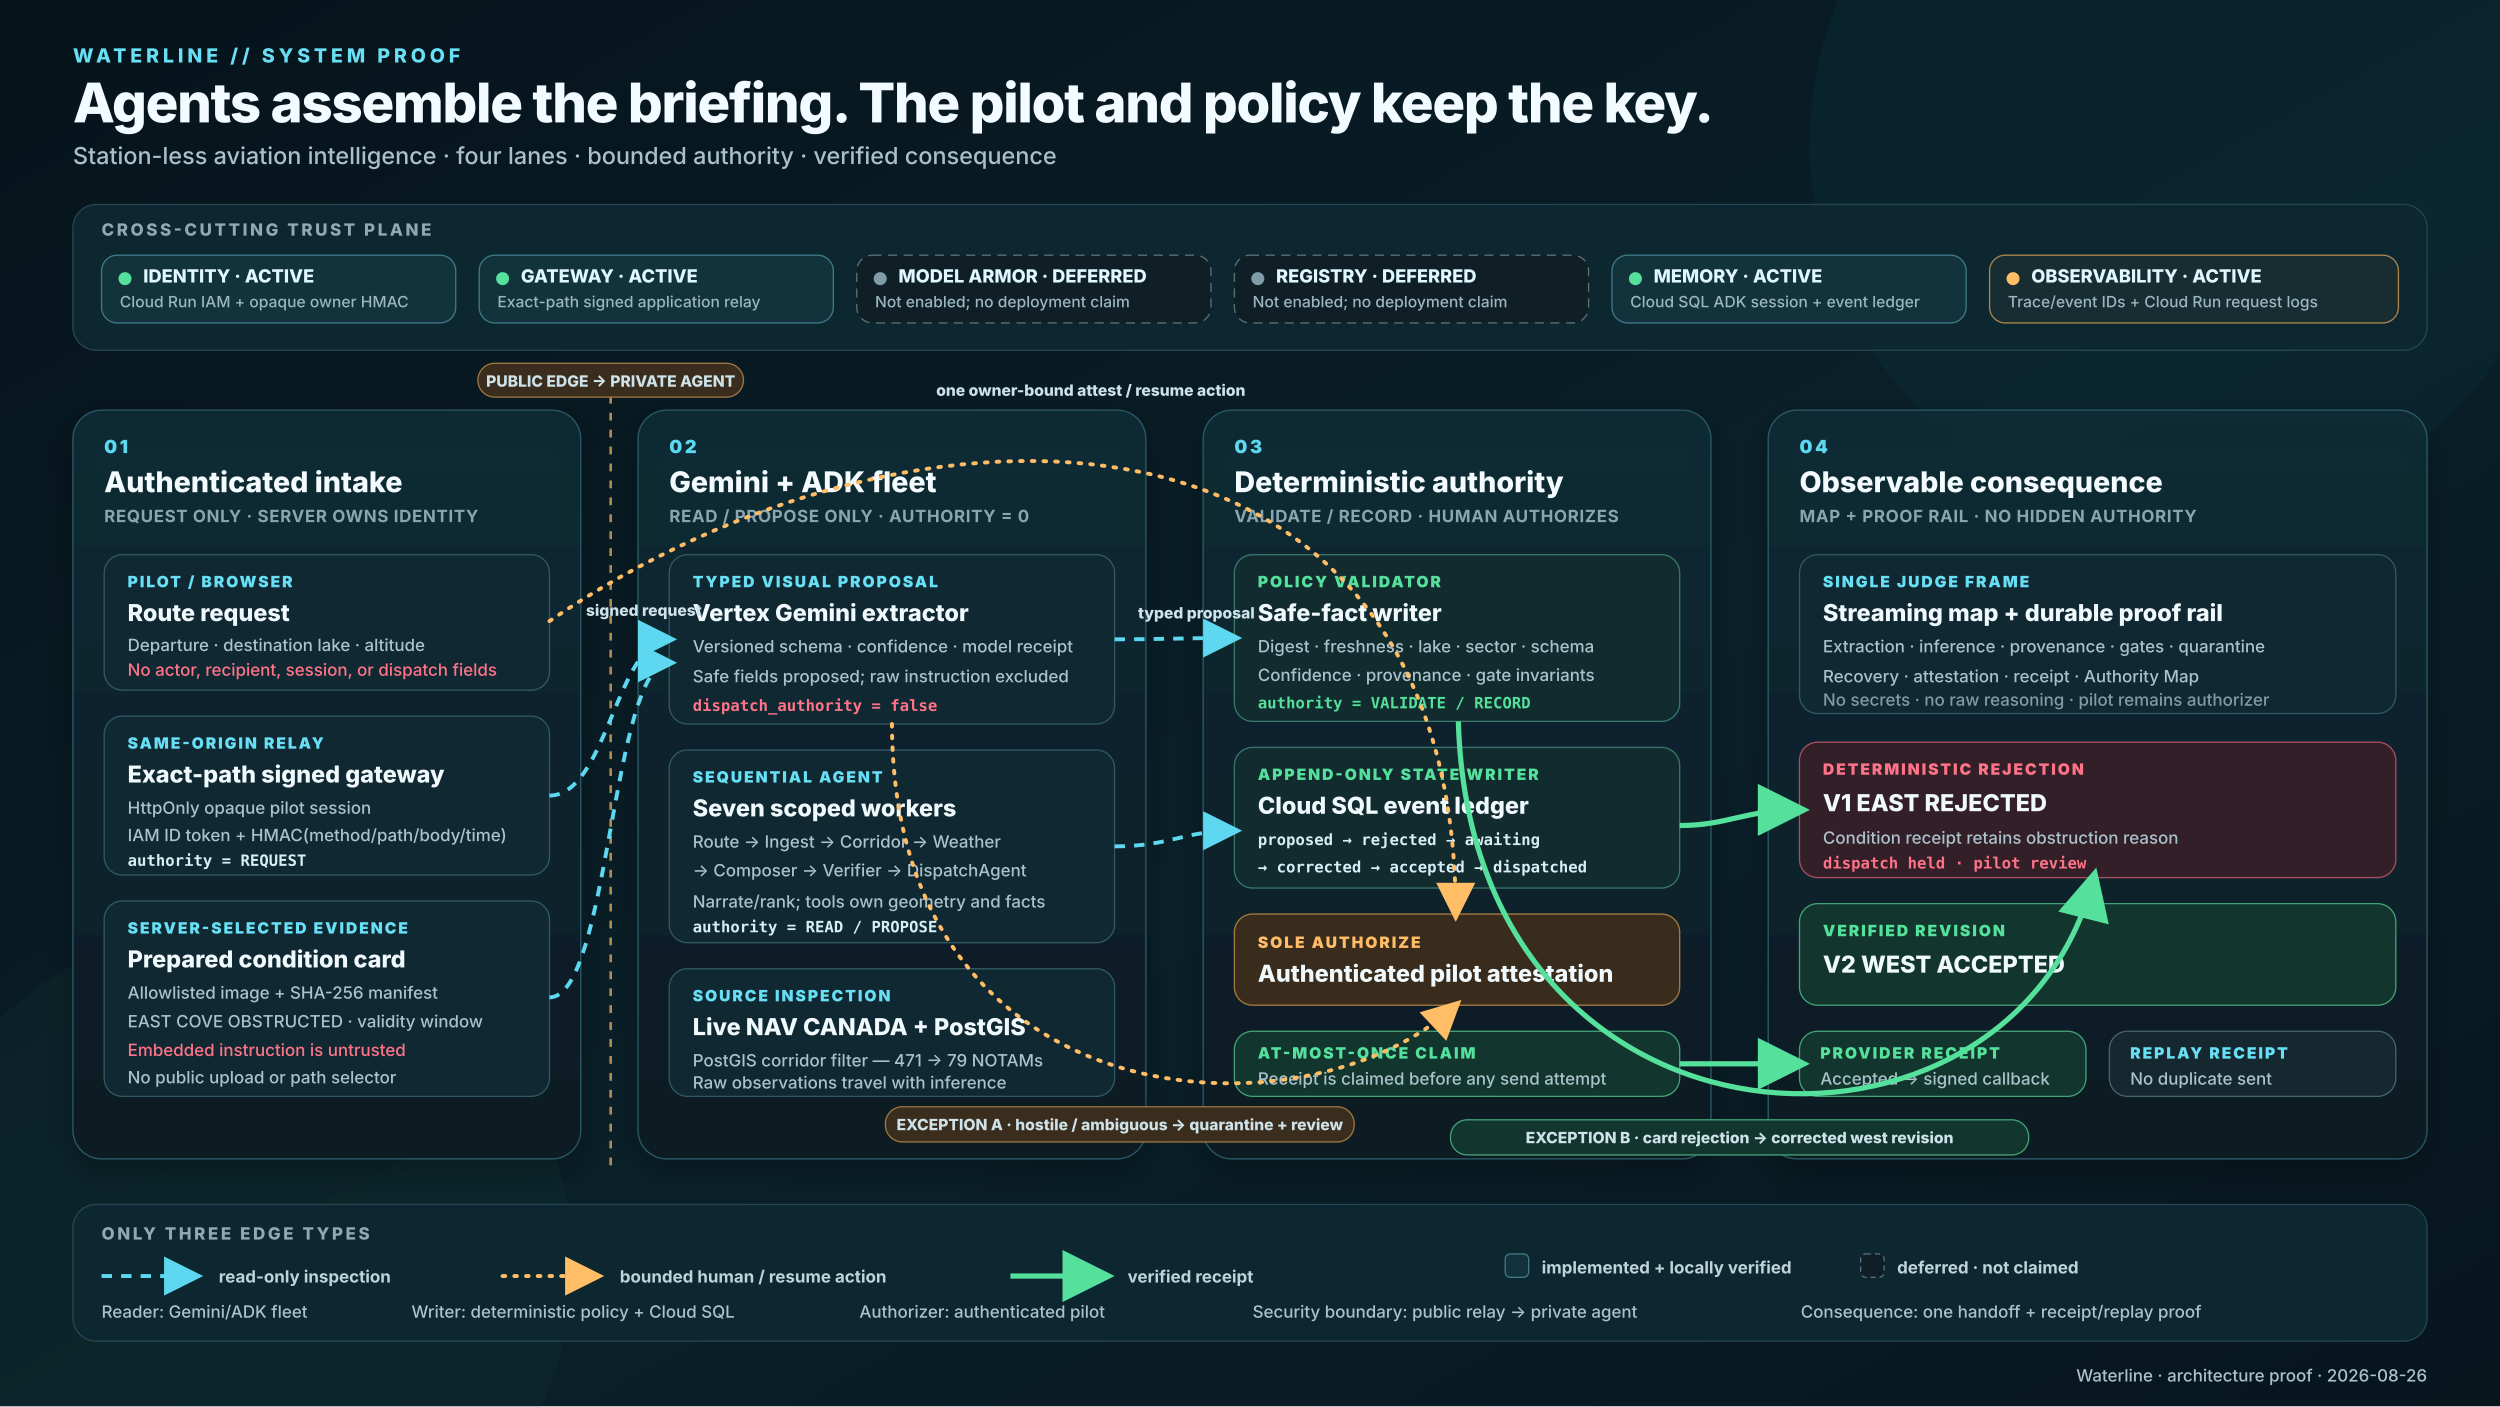
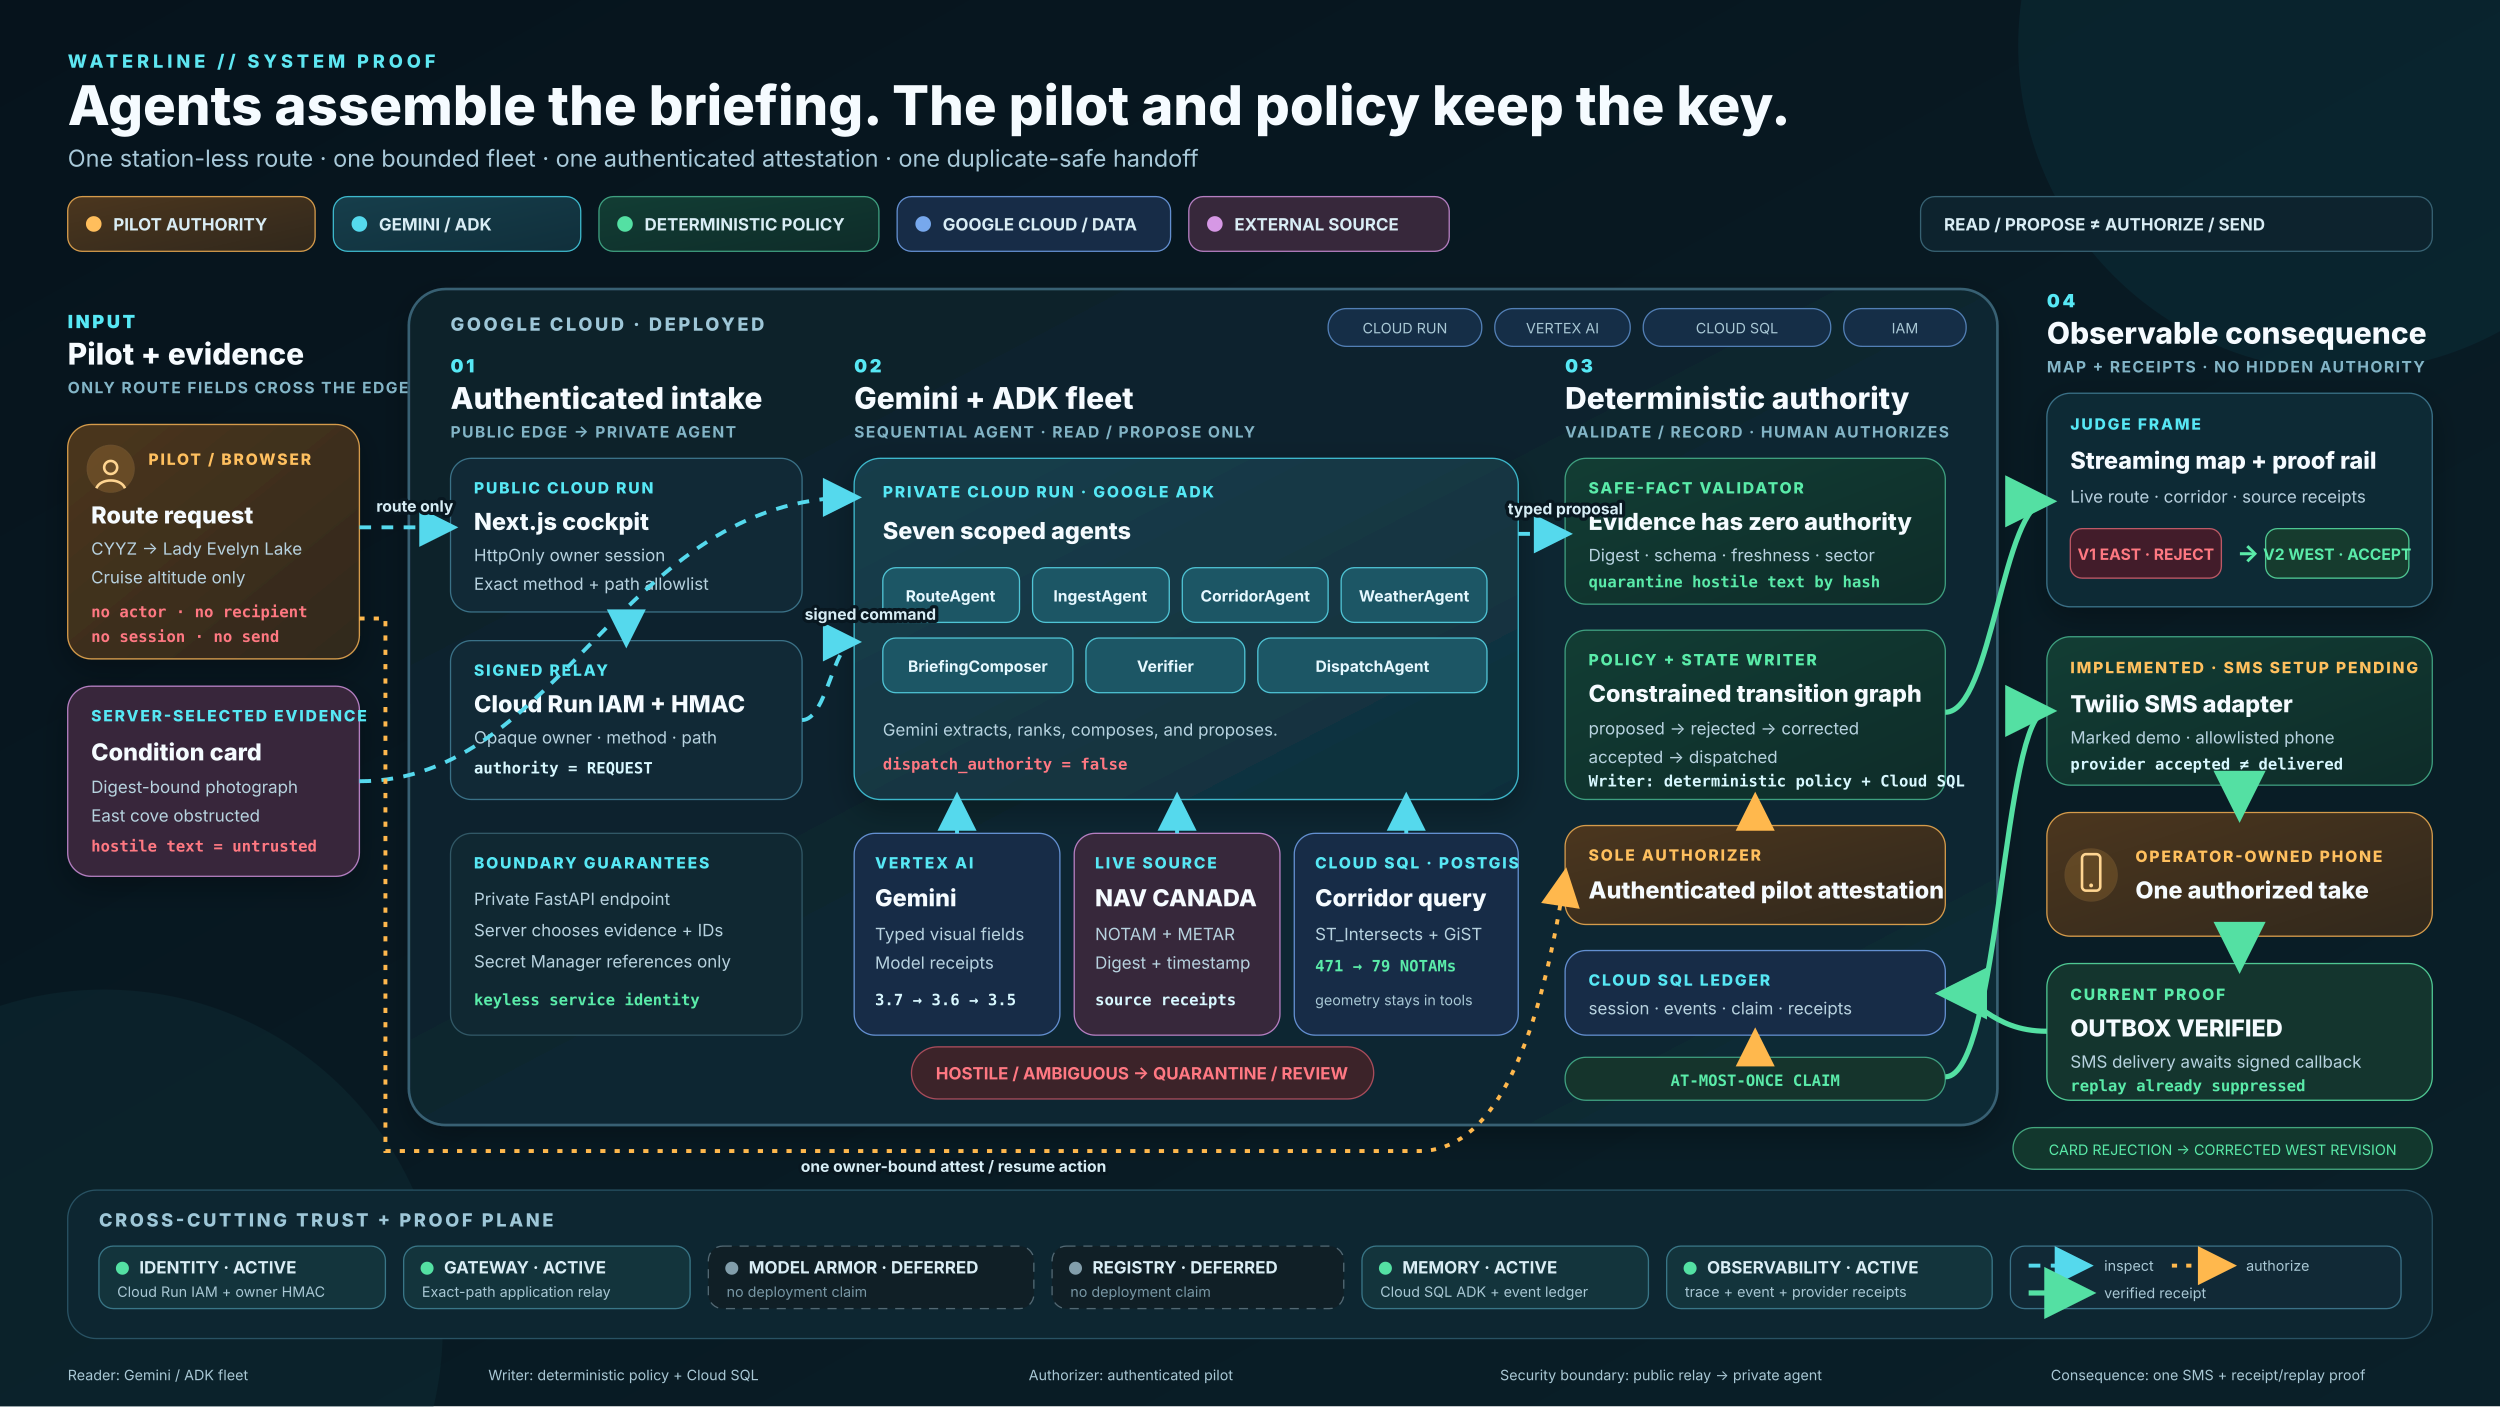
- <svg xmlns="http://www.w3.org/2000/svg" width="1920" height="1080" viewBox="0 0 1920 1080" role="img" aria-labelledby="title description">
+ <svg xmlns="http://www.w3.org/2000/svg" width="1920" height="1080" viewBox="0 0 1920 1080" role="img" aria-labelledby="title desc">
  <defs>
-     <linearGradient id="background" x1="0" y1="0" x2="1" y2="1">
-       <stop offset="0" stop-color="#06131b" />
-       <stop offset="0.56" stop-color="#0a2029" />
-       <stop offset="1" stop-color="#07151d" />
-     </linearGradient>
-     <linearGradient id="lane" x1="0" y1="0" x2="0" y2="1">
-       <stop offset="0" stop-color="#102b35" stop-opacity="0.96" />
-       <stop offset="1" stop-color="#0a1b23" stop-opacity="0.96" />
+     <linearGradient id="bg" x1="0" y1="0" x2="1" y2="1">
+       <stop offset="0" stop-color="#06131c" />
+       <stop offset="1" stop-color="#0a2029" />
+     </linearGradient>
+     <linearGradient id="cloud" x1="0" y1="0" x2="1" y2="1">
+       <stop offset="0" stop-color="#0d202a" />
+       <stop offset="1" stop-color="#102a35" />
+     </linearGradient>
+     <linearGradient id="agent" x1="0" y1="0" x2="1" y2="1">
+       <stop offset="0" stop-color="#163e4b" />
+       <stop offset="1" stop-color="#102f3b" />
+     </linearGradient>
+     <linearGradient id="human" x1="0" y1="0" x2="1" y2="1">
+       <stop offset="0" stop-color="#4b361e" />
+       <stop offset="1" stop-color="#31281c" />
+     </linearGradient>
+     <linearGradient id="policy" x1="0" y1="0" x2="1" y2="1">
+       <stop offset="0" stop-color="#123d34" />
+       <stop offset="1" stop-color="#0e2c29" />
    </linearGradient>
    <filter id="shadow" x="-20%" y="-20%" width="140%" height="140%">
-       <feDropShadow dx="0" dy="9" stdDeviation="12" flood-color="#000" flood-opacity="0.28" />
+       <feDropShadow dx="0" dy="8" stdDeviation="12" flood-color="#000" flood-opacity=".28" />
    </filter>
    <marker id="arrow-read" markerWidth="10" markerHeight="10" refX="8" refY="5" orient="auto">
-       <path d="M0 0 L10 5 L0 10 Z" fill="#5dd8f0" />
+       <path d="M0 0 L10 5 L0 10 Z" fill="#55d9ed" />
    </marker>
    <marker id="arrow-human" markerWidth="10" markerHeight="10" refX="8" refY="5" orient="auto">
-       <path d="M0 0 L10 5 L0 10 Z" fill="#ffbd66" />
+       <path d="M0 0 L10 5 L0 10 Z" fill="#ffb84d" />
    </marker>
    <marker id="arrow-receipt" markerWidth="10" markerHeight="10" refX="8" refY="5" orient="auto">
-       <path d="M0 0 L10 5 L0 10 Z" fill="#55e19c" />
+       <path d="M0 0 L10 5 L0 10 Z" fill="#54e0a3" />
    </marker>
    <style>
-       text { font-family: Inter, ui-sans-serif, system-ui, -apple-system, BlinkMacSystemFont, "Segoe UI", sans-serif; }
-       .eyebrow { fill: #68dff4; font-size: 15px; font-weight: 800; letter-spacing: 3px; }
-       .title { fill: #f2fbff; font-size: 42px; font-weight: 820; letter-spacing: -1px; }
-       .subtitle { fill: #a9c0ca; font-size: 18px; font-weight: 500; }
-       .trust-title { fill: #90a9b4; font-size: 13px; font-weight: 800; letter-spacing: 2px; }
-       .pill-label { fill: #dff7ff; font-size: 14px; font-weight: 760; }
-       .pill-detail { fill: #9bb6c1; font-size: 12px; font-weight: 520; }
-       .lane-num { fill: #5dd8f0; font-size: 14px; font-weight: 850; letter-spacing: 2px; }
-       .lane-title { fill: #f4fbfe; font-size: 22px; font-weight: 820; }
-       .lane-sub { fill: #88a6b1; font-size: 13px; font-weight: 650; letter-spacing: 0.5px; }
-       .node-kicker { fill: #67dff4; font-size: 12px; font-weight: 850; letter-spacing: 1.5px; }
-       .node-title { fill: #f0f9fc; font-size: 18px; font-weight: 780; }
-       .node-copy { fill: #abc2cb; font-size: 13px; font-weight: 520; }
-       .node-code { fill: #d7eef5; font-size: 12px; font-weight: 700; font-family: ui-monospace, SFMono-Regular, Menlo, monospace; }
-       .good { fill: #55e19c; }
-       .warn { fill: #ffbd66; }
-       .bad { fill: #ff7388; }
-       .muted { fill: #7f9ca8; }
-       .edge-label { fill: #cde2e9; font-size: 12px; font-weight: 760; }
-       .legend { fill: #bfd3da; font-size: 13px; font-weight: 650; }
-       .read-edge { fill: none; stroke: #5dd8f0; stroke-width: 3; stroke-dasharray: 8 7; marker-end: url(#arrow-read); }
-       .human-edge { fill: none; stroke: #ffbd66; stroke-width: 3; stroke-dasharray: 2 7; stroke-linecap: round; marker-end: url(#arrow-human); }
-       .receipt-edge { fill: none; stroke: #55e19c; stroke-width: 4; marker-end: url(#arrow-receipt); }
+       text { font-family: Inter, "IBM Plex Sans", Arial, sans-serif; }
+       .eyebrow { fill:#5ee7f2; font-size:14px; font-weight:800; letter-spacing:3px; }
+       .headline { fill:#f5fbff; font-size:42px; font-weight:760; }
+       .subhead { fill:#a8c9d9; font-size:18px; }
+       .legend-label { fill:#d9edf5; font-size:13px; font-weight:700; }
+       .cloud-label { fill:#9ec7d8; font-size:14px; font-weight:800; letter-spacing:2px; }
+       .stage-num { fill:#57e8f5; font-size:14px; font-weight:850; letter-spacing:2px; }
+       .stage-title { fill:#f6fbff; font-size:23px; font-weight:780; }
+       .stage-sub { fill:#83b5c7; font-size:12px; font-weight:750; letter-spacing:1.1px; }
+       .card-kicker { fill:#57e8f5; font-size:12px; font-weight:800; letter-spacing:1.4px; }
+       .card-title { fill:#f5fbff; font-size:18px; font-weight:760; }
+       .card-copy { fill:#b7d2df; font-size:13px; }
+       .card-code { fill:#d8f8ff; font-family:"IBM Plex Mono", monospace; font-size:12px; font-weight:700; }
+       .chip { fill:#e5f8ff; font-size:12px; font-weight:750; }
+       .tiny { fill:#a9c8d5; font-size:11px; }
+       .good { fill:#5aeba9; }
+       .warn { fill:#ffc05e; }
+       .bad { fill:#ff7882; }
+       .muted { fill:#7897a5; }
+       .read-edge { fill:none; stroke:#55d9ed; stroke-width:3; stroke-dasharray:9 8; marker-end:url(#arrow-read); }
+       .human-edge { fill:none; stroke:#ffb84d; stroke-width:3; stroke-dasharray:4 7; marker-end:url(#arrow-human); }
+       .receipt-edge { fill:none; stroke:#54e0a3; stroke-width:4; marker-end:url(#arrow-receipt); }
+       .edge-label { fill:#d7edf5; font-size:12px; font-weight:750; paint-order:stroke; stroke:#081720; stroke-width:5; stroke-linejoin:round; }
    </style>
  </defs>
-   <rect width="1920" height="1080" fill="url(#background)" />
-   <circle cx="1680" cy="110" r="290" fill="#0c5668" opacity="0.12" />
-   <circle cx="180" cy="970" r="260" fill="#126546" opacity="0.09" />
-   <text x="56" y="48" class="eyebrow">WATERLINE // SYSTEM PROOF</text>
-   <text x="56" y="94" class="title">Agents assemble the briefing. The pilot and policy keep the key.</text>
-   <text x="56" y="126" class="subtitle">Station-less aviation intelligence · four lanes · bounded authority · verified consequence</text>
+   <rect width="1920" height="1080" fill="url(#bg)" />
+   <circle cx="1800" cy="35" r="250" fill="#0b3440" opacity=".38" />
+   <circle cx="80" cy="1020" r="260" fill="#123b42" opacity=".25" />
+   <text x="52" y="52" class="eyebrow">WATERLINE // SYSTEM PROOF</text>
+   <text x="52" y="96" class="headline">Agents assemble the briefing. The pilot and policy keep the key.</text>
+   <text x="52" y="128" class="subhead">One station-less route · one bounded fleet · one authenticated attestation · one duplicate-safe handoff</text>
+   <g aria-label="Component legend">
+     <g transform="translate(52 151)">
+       <rect width="190" height="42" rx="11" fill="url(#human)" stroke="#d59b4b" />
+       <circle cx="20" cy="21" r="6" fill="#ffbe5c" />
+       <text x="35" y="26" class="legend-label">PILOT AUTHORITY</text>
+     </g>
+     <g transform="translate(256 151)">
+       <rect width="190" height="42" rx="11" fill="url(#agent)" stroke="#3db8cc" />
+       <circle cx="20" cy="21" r="6" fill="#55d9ed" />
+       <text x="35" y="26" class="legend-label">GEMINI / ADK</text>
+     </g>
+     <g transform="translate(460 151)">
+       <rect width="215" height="42" rx="11" fill="url(#policy)" stroke="#3e9f7f" />
+       <circle cx="20" cy="21" r="6" fill="#54e0a3" />
+       <text x="35" y="26" class="legend-label">DETERMINISTIC POLICY</text>
+     </g>
+     <g transform="translate(689 151)">
+       <rect width="210" height="42" rx="11" fill="#172c47" stroke="#638fd0" />
+       <circle cx="20" cy="21" r="6" fill="#77a8ed" />
+       <text x="35" y="26" class="legend-label">GOOGLE CLOUD / DATA</text>
+     </g>
+     <g transform="translate(913 151)">
+       <rect width="200" height="42" rx="11" fill="#37283b" stroke="#b57ec1" />
+       <circle cx="20" cy="21" r="6" fill="#d698e5" />
+       <text x="35" y="26" class="legend-label">EXTERNAL SOURCE</text>
+     </g>
+     <g transform="translate(1475 151)">
+       <rect width="393" height="42" rx="11" fill="#0d232e" stroke="#376273" />
+       <text x="18" y="26" class="legend-label">READ / PROPOSE ≠ AUTHORIZE / SEND</text>
+     </g>
+   </g>
+   <g aria-label="Google Cloud deployed system boundary">
+     <rect x="314" y="222" width="1220" height="642" rx="28" fill="url(#cloud)" stroke="#376173" stroke-width="2" filter="url(#shadow)" />
+     <text x="346" y="254" class="cloud-label">GOOGLE CLOUD · DEPLOYED</text>
+     <g transform="translate(1020 237)">
+       <rect width="118" height="29" rx="14" fill="#152e47" stroke="#527fb5" />
+       <text x="59" y="19" text-anchor="middle" class="tiny">CLOUD RUN</text>
+     </g>
+     <g transform="translate(1148 237)">
+       <rect width="104" height="29" rx="14" fill="#152e47" stroke="#527fb5" />
+       <text x="52" y="19" text-anchor="middle" class="tiny">VERTEX AI</text>
+     </g>
+     <g transform="translate(1262 237)">
+       <rect width="144" height="29" rx="14" fill="#152e47" stroke="#527fb5" />
+       <text x="72" y="19" text-anchor="middle" class="tiny">CLOUD SQL</text>
+     </g>
+     <g transform="translate(1416 237)">
+       <rect width="94" height="29" rx="14" fill="#152e47" stroke="#527fb5" />
+       <text x="47" y="19" text-anchor="middle" class="tiny">IAM</text>
+     </g>
+   </g>
+   <g aria-label="Lane one authenticated intake">
+     <text x="52" y="252" class="stage-num">INPUT</text>
+     <text x="52" y="280" class="stage-title">Pilot + evidence</text>
+     <text x="52" y="302" class="stage-sub">ONLY ROUTE FIELDS CROSS THE EDGE</text>
+     <g transform="translate(52 326)" filter="url(#shadow)">
+       <rect width="224" height="180" rx="18" fill="url(#human)" stroke="#d59b4b" />
+       <circle cx="33" cy="34" r="18" fill="#ffb84d" opacity=".18" stroke="#ffbe5c" />
+       <path d="M28 33a5 5 0 1 1 10 0a5 5 0 1 1-10 0M22 49c3-8 19-8 22 0" fill="none" stroke="#ffd591" stroke-width="2" />
+       <text x="62" y="31" class="card-kicker warn">PILOT / BROWSER</text>
+       <text x="18" y="76" class="card-title">Route request</text>
+       <text x="18" y="100" class="card-copy">CYYZ → Lady Evelyn Lake</text>
+       <text x="18" y="122" class="card-copy">Cruise altitude only</text>
+       <text x="18" y="148" class="card-code bad">no actor · no recipient</text>
+       <text x="18" y="167" class="card-code bad">no session · no send</text>
+     </g>
+     <g transform="translate(52 527)" filter="url(#shadow)">
+       <rect width="224" height="146" rx="18" fill="#37283b" stroke="#b57ec1" />
+       <text x="18" y="27" class="card-kicker" fill="#d698e5">SERVER-SELECTED EVIDENCE</text>
+       <text x="18" y="57" class="card-title">Condition card</text>
+       <text x="18" y="82" class="card-copy">Digest-bound photograph</text>
+       <text x="18" y="104" class="card-copy">East cove obstructed</text>
+       <text x="18" y="127" class="card-code bad">hostile text = untrusted</text>
+     </g>
+     <g transform="translate(346 286)">
+       <text class="stage-num">01</text>
+       <text y="28" class="stage-title">Authenticated intake</text>
+       <text y="50" class="stage-sub">PUBLIC EDGE → PRIVATE AGENT</text>
+     </g>
+     <g transform="translate(346 352)">
+       <rect width="270" height="118" rx="16" fill="#112936" stroke="#3a7187" />
+       <text x="18" y="27" class="card-kicker">PUBLIC CLOUD RUN</text>
+       <text x="18" y="55" class="card-title">Next.js cockpit</text>
+       <text x="18" y="79" class="card-copy">HttpOnly owner session</text>
+       <text x="18" y="101" class="card-copy">Exact method + path allowlist</text>
+     </g>
+     <g transform="translate(346 492)">
+       <rect width="270" height="122" rx="16" fill="#112936" stroke="#3a7187" />
+       <text x="18" y="27" class="card-kicker">SIGNED RELAY</text>
+       <text x="18" y="55" class="card-title">Cloud Run IAM + HMAC</text>
+       <text x="18" y="79" class="card-copy">Opaque owner · method · path</text>
+       <text x="18" y="102" class="card-code">authority = REQUEST</text>
+     </g>
+     <g transform="translate(346 640)">
+       <rect width="270" height="155" rx="16" fill="#102832" stroke="#315866" />
+       <text x="18" y="27" class="card-kicker">BOUNDARY GUARANTEES</text>
+       <text x="18" y="55" class="card-copy">Private FastAPI endpoint</text>
+       <text x="18" y="79" class="card-copy">Server chooses evidence + IDs</text>
+       <text x="18" y="103" class="card-copy">Secret Manager references only</text>
+       <text x="18" y="132" class="card-code good">keyless service identity</text>
+     </g>
+   </g>
+   <g aria-label="Lane two Gemini and ADK fleet">
+     <g transform="translate(656 286)">
+       <text class="stage-num">02</text>
+       <text y="28" class="stage-title">Gemini + ADK fleet</text>
+       <text y="50" class="stage-sub">SEQUENTIAL AGENT · READ / PROPOSE ONLY</text>
+     </g>
+     <g transform="translate(656 352)" filter="url(#shadow)">
+       <rect width="510" height="262" rx="20" fill="url(#agent)" stroke="#3db8cc" />
+       <text x="22" y="30" class="card-kicker">PRIVATE CLOUD RUN · GOOGLE ADK</text>
+       <text x="22" y="62" class="card-title">Seven scoped agents</text>
+       <g transform="translate(22 84)">
+         <rect width="105" height="42" rx="10" fill="#1f5665" stroke="#4fc4d5" />
+         <text x="52" y="26" text-anchor="middle" class="chip">RouteAgent</text>
+       </g>
+       <g transform="translate(137 84)">
+         <rect width="105" height="42" rx="10" fill="#1f5665" stroke="#4fc4d5" />
+         <text x="52" y="26" text-anchor="middle" class="chip">IngestAgent</text>
+       </g>
+       <g transform="translate(252 84)">
+         <rect width="112" height="42" rx="10" fill="#1f5665" stroke="#4fc4d5" />
+         <text x="56" y="26" text-anchor="middle" class="chip">CorridorAgent</text>
+       </g>
+       <g transform="translate(374 84)">
+         <rect width="112" height="42" rx="10" fill="#1f5665" stroke="#4fc4d5" />
+         <text x="56" y="26" text-anchor="middle" class="chip">WeatherAgent</text>
+       </g>
+       <g transform="translate(22 138)">
+         <rect width="146" height="42" rx="10" fill="#1f5665" stroke="#4fc4d5" />
+         <text x="73" y="26" text-anchor="middle" class="chip">BriefingComposer</text>
+       </g>
+       <g transform="translate(178 138)">
+         <rect width="122" height="42" rx="10" fill="#1f5665" stroke="#4fc4d5" />
+         <text x="61" y="26" text-anchor="middle" class="chip">Verifier</text>
+       </g>
+       <g transform="translate(310 138)">
+         <rect width="176" height="42" rx="10" fill="#1f5665" stroke="#4fc4d5" />
+         <text x="88" y="26" text-anchor="middle" class="chip">DispatchAgent</text>
+       </g>
+       <text x="22" y="213" class="card-copy">Gemini extracts, ranks, composes, and proposes.</text>
+       <text x="22" y="239" class="card-code bad">dispatch_authority = false</text>
+     </g>
+     <g transform="translate(656 640)">
+       <rect width="158" height="155" rx="16" fill="#172c47" stroke="#638fd0" />
+       <text x="16" y="27" class="card-kicker">VERTEX AI</text>
+       <text x="16" y="56" class="card-title">Gemini</text>
+       <text x="16" y="82" class="card-copy">Typed visual fields</text>
+       <text x="16" y="104" class="card-copy">Model receipts</text>
+       <text x="16" y="132" class="card-code">3.7 → 3.6 → 3.5</text>
+     </g>
+     <g transform="translate(825 640)">
+       <rect width="158" height="155" rx="16" fill="#37283b" stroke="#b57ec1" />
+       <text x="16" y="27" class="card-kicker">LIVE SOURCE</text>
+       <text x="16" y="56" class="card-title">NAV CANADA</text>
+       <text x="16" y="82" class="card-copy">NOTAM + METAR</text>
+       <text x="16" y="104" class="card-copy">Digest + timestamp</text>
+       <text x="16" y="132" class="card-code">source receipts</text>
+     </g>
+     <g transform="translate(994 640)">
+       <rect width="172" height="155" rx="16" fill="#172c47" stroke="#638fd0" />
+       <text x="16" y="27" class="card-kicker">CLOUD SQL · POSTGIS</text>
+       <text x="16" y="56" class="card-title">Corridor query</text>
+       <text x="16" y="82" class="card-copy">ST_Intersects + GiST</text>
+       <text x="16" y="106" class="card-code good">471 → 79 NOTAMs</text>
+       <text x="16" y="132" class="tiny">geometry stays in tools</text>
+     </g>
+   </g>
+   <g aria-label="Lane three deterministic authority">
+     <g transform="translate(1202 286)">
+       <text class="stage-num">03</text>
+       <text y="28" class="stage-title">Deterministic authority</text>
+       <text y="50" class="stage-sub">VALIDATE / RECORD · HUMAN AUTHORIZES</text>
+     </g>
+     <g transform="translate(1202 352)">
+       <rect width="292" height="112" rx="16" fill="url(#policy)" stroke="#3e9f7f" />
+       <text x="18" y="27" class="card-kicker good">SAFE-FACT VALIDATOR</text>
+       <text x="18" y="55" class="card-title">Evidence has zero authority</text>
+       <text x="18" y="79" class="card-copy">Digest · schema · freshness · sector</text>
+       <text x="18" y="99" class="card-code good">quarantine hostile text by hash</text>
+     </g>
+     <g transform="translate(1202 484)">
+       <rect width="292" height="130" rx="16" fill="url(#policy)" stroke="#3e9f7f" />
+       <text x="18" y="27" class="card-kicker good">POLICY + STATE WRITER</text>
+       <text x="18" y="55" class="card-title">Constrained transition graph</text>
+       <text x="18" y="80" class="card-copy">proposed → rejected → corrected</text>
+       <text x="18" y="102" class="card-copy">accepted → dispatched</text>
+       <text x="18" y="120" class="card-code">Writer: deterministic policy + Cloud SQL</text>
+     </g>
+     <g transform="translate(1202 634)">
+       <rect width="292" height="76" rx="16" fill="url(#human)" stroke="#d59b4b" />
+       <text x="18" y="27" class="card-kicker warn">SOLE AUTHORIZER</text>
+       <text x="18" y="56" class="card-title">Authenticated pilot attestation</text>
+     </g>
+     <g transform="translate(1202 730)">
+       <rect width="292" height="65" rx="16" fill="#172c47" stroke="#638fd0" />
+       <text x="18" y="27" class="card-kicker">CLOUD SQL LEDGER</text>
+       <text x="18" y="49" class="card-copy">session · events · claim · receipts</text>
+     </g>
+     <g transform="translate(1202 812)">
+       <rect width="292" height="33" rx="16" fill="#15342c" stroke="#3e9f7f" />
+       <text x="146" y="22" text-anchor="middle" class="card-code good">AT-MOST-ONCE CLAIM</text>
+     </g>
+   </g>
+   <g aria-label="Lane four observable consequence">
+     <g transform="translate(1572 236)">
+       <text class="stage-num">04</text>
+       <text y="28" class="stage-title">Observable consequence</text>
+       <text y="50" class="stage-sub">MAP + RECEIPTS · NO HIDDEN AUTHORITY</text>
+     </g>
+     <g transform="translate(1572 302)" filter="url(#shadow)">
+       <rect width="296" height="164" rx="18" fill="#112936" stroke="#3a7187" />
+       <text x="18" y="28" class="card-kicker">JUDGE FRAME</text>
+       <text x="18" y="58" class="card-title">Streaming map + proof rail</text>
+       <text x="18" y="84" class="card-copy">Live route · corridor · source receipts</text>
+       <g transform="translate(18 104)">
+         <rect width="116" height="38" rx="9" fill="#421f29" stroke="#bd5866" />
+         <text x="58" y="24" text-anchor="middle" class="chip bad">V1 EAST · REJECT</text>
+       </g>
+       <text x="146" y="129" class="card-title good">→</text>
+       <g transform="translate(168 104)">
+         <rect width="110" height="38" rx="9" fill="#143a2d" stroke="#4ec792" />
+         <text x="55" y="24" text-anchor="middle" class="chip good">V2 WEST · ACCEPT</text>
+       </g>
+     </g>
+     <g transform="translate(1572 489)">
+       <rect width="296" height="114" rx="18" fill="url(#policy)" stroke="#3e9f7f" />
+       <text x="18" y="28" class="card-kicker warn">IMPLEMENTED · SMS SETUP PENDING</text>
+       <text x="18" y="58" class="card-title">Twilio SMS adapter</text>
+       <text x="18" y="82" class="card-copy">Marked demo · allowlisted phone</text>
+       <text x="18" y="102" class="card-code">provider accepted ≠ delivered</text>
+     </g>
+     <g transform="translate(1572 624)">
+       <rect width="296" height="95" rx="18" fill="url(#human)" stroke="#d59b4b" />
+       <circle cx="34" cy="48" r="20" fill="#ffb84d" opacity=".16" stroke="#ffbe5c" />
+       <rect x="27" y="32" width="14" height="28" rx="3" fill="none" stroke="#ffd591" stroke-width="2" />
+       <circle cx="34" cy="56" r="1.5" fill="#ffd591" />
+       <text x="68" y="38" class="card-kicker warn">OPERATOR-OWNED PHONE</text>
+       <text x="68" y="66" class="card-title">One authorized take</text>
+     </g>
+     <g transform="translate(1572 740)">
+       <rect width="296" height="105" rx="18" fill="#14352e" stroke="#4ec792" />
+       <text x="18" y="28" class="card-kicker good">CURRENT PROOF</text>
+       <text x="18" y="56" class="card-title">OUTBOX VERIFIED</text>
+       <text x="18" y="80" class="card-copy">SMS delivery awaits signed callback</text>
+       <text x="18" y="98" class="card-code good">replay already suppressed</text>
+     </g>
+   </g>
+   <g aria-label="System edges">
+     <path class="read-edge" d="M276 405 C305 405 320 405 346 405" />
+     <text x="289" y="393" class="edge-label">route only</text>
+     <path class="read-edge" d="M481 470 L481 492" />
+     <path class="read-edge" d="M616 553 C635 553 640 493 656 493" />
+     <text x="618" y="476" class="edge-label">signed command</text>
+     <path class="read-edge" d="M276 600 C430 600 478 382 656 382" />
+     <path class="read-edge" d="M735 640 L735 614" />
+     <path class="read-edge" d="M904 640 L904 614" />
+     <path class="read-edge" d="M1080 640 L1080 614" />
+     <path class="read-edge" d="M1166 410 L1202 410" />
+     <text x="1158" y="395" class="edge-label">typed proposal</text>
+     <path class="human-edge" d="M276 475 L296 475 L296 884 L1090 884 Q1170 884 1202 672" />
+     <text x="615" y="900" class="edge-label">one owner-bound attest / resume action</text>
+     <path class="human-edge" d="M1348 634 L1348 614" />
+     <path class="human-edge" d="M1348 812 L1348 795" />
+     <path class="receipt-edge" d="M1494 547 C1530 547 1538 385 1572 385" />
+     <path class="receipt-edge" d="M1494 827 C1536 827 1538 546 1572 546" />
+     <path class="receipt-edge" d="M1720 603 L1720 624" />
+     <path class="receipt-edge" d="M1720 719 L1720 740" />
+     <path class="receipt-edge" d="M1572 792 C1528 792 1518 763 1494 763" />
+     <g transform="translate(700 804)">
+       <rect width="355" height="40" rx="20" fill="#3c2329" stroke="#a94c5b" />
+       <text x="177" y="25" text-anchor="middle" class="legend-label bad">HOSTILE / AMBIGUOUS → QUARANTINE / REVIEW</text>
+     </g>
+     <g transform="translate(1546 866)">
+       <rect width="322" height="32" rx="16" fill="#12372d" stroke="#43a67d" />
+       <text x="161" y="21" text-anchor="middle" class="tiny good">CARD REJECTION → CORRECTED WEST REVISION</text>
+     </g>
+   </g>
  <g aria-label="Cross-cutting trust plane">
-     <rect x="56" y="157" width="1808" height="112" rx="18" fill="#0d2731" stroke="#254650" />
-     <text x="78" y="181" class="trust-title">CROSS-CUTTING TRUST PLANE</text>
-     <g transform="translate(78 196)">
-       <rect width="272" height="52" rx="12" fill="#12323c" stroke="#3f7a88" />
-       <circle cx="18" cy="18" r="5" fill="#55e19c" />
-       <text x="32" y="21" class="pill-label">IDENTITY · ACTIVE</text>
-       <text x="14" y="40" class="pill-detail">Cloud Run IAM + opaque owner HMAC</text>
-     </g>
-     <g transform="translate(368 196)">
-       <rect width="272" height="52" rx="12" fill="#12323c" stroke="#3f7a88" />
-       <circle cx="18" cy="18" r="5" fill="#55e19c" />
-       <text x="32" y="21" class="pill-label">GATEWAY · ACTIVE</text>
-       <text x="14" y="40" class="pill-detail">Exact-path signed application relay</text>
-     </g>
-     <g transform="translate(658 196)">
-       <rect width="272" height="52" rx="12" fill="#101f26" stroke="#5c7078" stroke-dasharray="7 5" />
-       <circle cx="18" cy="18" r="5" fill="#7f9ca8" />
-       <text x="32" y="21" class="pill-label">MODEL ARMOR · DEFERRED</text>
-       <text x="14" y="40" class="pill-detail">Not enabled; no deployment claim</text>
-     </g>
-     <g transform="translate(948 196)">
-       <rect width="272" height="52" rx="12" fill="#101f26" stroke="#5c7078" stroke-dasharray="7 5" />
-       <circle cx="18" cy="18" r="5" fill="#7f9ca8" />
-       <text x="32" y="21" class="pill-label">REGISTRY · DEFERRED</text>
-       <text x="14" y="40" class="pill-detail">Not enabled; no deployment claim</text>
-     </g>
-     <g transform="translate(1238 196)">
-       <rect width="272" height="52" rx="12" fill="#12323c" stroke="#3f7a88" />
-       <circle cx="18" cy="18" r="5" fill="#55e19c" />
-       <text x="32" y="21" class="pill-label">MEMORY · ACTIVE</text>
-       <text x="14" y="40" class="pill-detail">Cloud SQL ADK session + event ledger</text>
-     </g>
-     <g transform="translate(1528 196)">
-       <rect width="314" height="52" rx="12" fill="#172d32" stroke="#af854b" />
-       <circle cx="18" cy="18" r="5" fill="#ffbd66" />
-       <text x="32" y="21" class="pill-label">OBSERVABILITY · ACTIVE</text>
-       <text x="14" y="40" class="pill-detail">Trace/event IDs + Cloud Run request logs</text>
-     </g>
-   </g>
-   <line x1="469" y1="291" x2="469" y2="902" stroke="#ffbd66" stroke-width="2" stroke-dasharray="6 7" opacity="0.7" />
-   <rect x="367" y="279" width="204" height="26" rx="13" fill="#3a2d1d" stroke="#9e7742" />
-   <text x="469" y="297" text-anchor="middle" class="edge-label warn">PUBLIC EDGE → PRIVATE AGENT</text>
-   <g filter="url(#shadow)">
-     <rect x="56" y="315" width="390" height="575" rx="22" fill="url(#lane)" stroke="#2b5966" />
-     <rect x="490" y="315" width="390" height="575" rx="22" fill="url(#lane)" stroke="#2b5966" />
-     <rect x="924" y="315" width="390" height="575" rx="22" fill="url(#lane)" stroke="#2b5966" />
-     <rect x="1358" y="315" width="506" height="575" rx="22" fill="url(#lane)" stroke="#2b5966" />
-   </g>
-   <g aria-label="Lane one authenticated intake">
-     <text x="80" y="348" class="lane-num">01</text>
-     <text x="80" y="378" class="lane-title">Authenticated intake</text>
-     <text x="80" y="401" class="lane-sub">REQUEST ONLY · SERVER OWNS IDENTITY</text>
-     <g transform="translate(80 426)">
-       <rect width="342" height="104" rx="14" fill="#102832" stroke="#315866" />
-       <text x="18" y="25" class="node-kicker">PILOT / BROWSER</text>
-       <text x="18" y="51" class="node-title">Route request</text>
-       <text x="18" y="74" class="node-copy">Departure · destination lake · altitude</text>
-       <text x="18" y="93" class="node-copy bad">No actor, recipient, session, or dispatch fields</text>
-     </g>
-     <g transform="translate(80 550)">
-       <rect width="342" height="122" rx="14" fill="#102832" stroke="#315866" />
-       <text x="18" y="25" class="node-kicker">SAME-ORIGIN RELAY</text>
-       <text x="18" y="51" class="node-title">Exact-path signed gateway</text>
-       <text x="18" y="75" class="node-copy">HttpOnly opaque pilot session</text>
-       <text x="18" y="96" class="node-copy">IAM ID token + HMAC(method/path/body/time)</text>
-       <text x="18" y="115" class="node-code">authority = REQUEST</text>
-     </g>
-     <g transform="translate(80 692)">
-       <rect width="342" height="150" rx="14" fill="#102832" stroke="#315866" />
-       <text x="18" y="25" class="node-kicker">SERVER-SELECTED EVIDENCE</text>
-       <text x="18" y="51" class="node-title">Prepared condition card</text>
-       <text x="18" y="75" class="node-copy">Allowlisted image + SHA-256 manifest</text>
-       <text x="18" y="97" class="node-copy">EAST COVE OBSTRUCTED · validity window</text>
-       <text x="18" y="119" class="node-copy bad">Embedded instruction is untrusted</text>
-       <text x="18" y="140" class="node-copy">No public upload or path selector</text>
-     </g>
-   </g>
-   <g aria-label="Lane two Gemini and ADK fleet">
-     <text x="514" y="348" class="lane-num">02</text>
-     <text x="514" y="378" class="lane-title">Gemini + ADK fleet</text>
-     <text x="514" y="401" class="lane-sub">READ / PROPOSE ONLY · AUTHORITY = 0</text>
-     <g transform="translate(514 426)">
-       <rect width="342" height="130" rx="14" fill="#102832" stroke="#315866" />
-       <text x="18" y="25" class="node-kicker">TYPED VISUAL PROPOSAL</text>
-       <text x="18" y="51" class="node-title">Vertex Gemini extractor</text>
-       <text x="18" y="75" class="node-copy">Versioned schema · confidence · model receipt</text>
-       <text x="18" y="98" class="node-copy">Safe fields proposed; raw instruction excluded</text>
-       <text x="18" y="120" class="node-code bad">dispatch_authority = false</text>
-     </g>
-     <g transform="translate(514 576)">
-       <rect width="342" height="148" rx="14" fill="#102832" stroke="#315866" />
-       <text x="18" y="25" class="node-kicker">SEQUENTIAL AGENT</text>
-       <text x="18" y="51" class="node-title">Seven scoped workers</text>
-       <text x="18" y="75" class="node-copy">Route → Ingest → Corridor → Weather</text>
-       <text x="18" y="97" class="node-copy">→ Composer → Verifier → DispatchAgent</text>
-       <text x="18" y="121" class="node-copy">Narrate/rank; tools own geometry and facts</text>
-       <text x="18" y="140" class="node-code">authority = READ / PROPOSE</text>
-     </g>
-     <g transform="translate(514 744)">
-       <rect width="342" height="98" rx="14" fill="#102832" stroke="#315866" />
-       <text x="18" y="25" class="node-kicker">SOURCE INSPECTION</text>
-       <text x="18" y="51" class="node-title">Live NAV CANADA + PostGIS</text>
-       <text x="18" y="75" class="node-copy">PostGIS corridor filter — 471 → 79 NOTAMs</text>
-       <text x="18" y="92" class="node-copy">Raw observations travel with inference</text>
-     </g>
-   </g>
-   <g aria-label="Lane three deterministic authority">
-     <text x="948" y="348" class="lane-num">03</text>
-     <text x="948" y="378" class="lane-title">Deterministic authority</text>
-     <text x="948" y="401" class="lane-sub">VALIDATE / RECORD · HUMAN AUTHORIZES</text>
-     <g transform="translate(948 426)">
-       <rect width="342" height="128" rx="14" fill="#112b2f" stroke="#397869" />
-       <text x="18" y="25" class="node-kicker good">POLICY VALIDATOR</text>
-       <text x="18" y="51" class="node-title">Safe-fact writer</text>
-       <text x="18" y="75" class="node-copy">Digest · freshness · lake · sector · schema</text>
-       <text x="18" y="97" class="node-copy">Confidence · provenance · gate invariants</text>
-       <text x="18" y="118" class="node-code good">authority = VALIDATE / RECORD</text>
-     </g>
-     <g transform="translate(948 574)">
-       <rect width="342" height="108" rx="14" fill="#112b2f" stroke="#397869" />
-       <text x="18" y="25" class="node-kicker good">APPEND-ONLY STATE WRITER</text>
-       <text x="18" y="51" class="node-title">Cloud SQL event ledger</text>
-       <text x="18" y="75" class="node-code">proposed → rejected → awaiting</text>
-       <text x="18" y="96" class="node-code">→ corrected → accepted → dispatched</text>
-     </g>
-     <g transform="translate(948 702)">
-       <rect width="342" height="70" rx="14" fill="#392c1d" stroke="#a57b3f" />
-       <text x="18" y="26" class="node-kicker warn">SOLE AUTHORIZE</text>
-       <text x="18" y="52" class="node-title">Authenticated pilot attestation</text>
-     </g>
-     <g transform="translate(948 792)">
-       <rect width="342" height="50" rx="14" fill="#12352d" stroke="#43a377" />
-       <text x="18" y="21" class="node-kicker good">AT-MOST-ONCE CLAIM</text>
-       <text x="18" y="41" class="node-copy">Receipt is claimed before any send attempt</text>
-     </g>
-   </g>
-   <g aria-label="Lane four observable consequence">
-     <text x="1382" y="348" class="lane-num">04</text>
-     <text x="1382" y="378" class="lane-title">Observable consequence</text>
-     <text x="1382" y="401" class="lane-sub">MAP + PROOF RAIL · NO HIDDEN AUTHORITY</text>
-     <g transform="translate(1382 426)">
-       <rect width="458" height="122" rx="14" fill="#102832" stroke="#315866" />
-       <text x="18" y="25" class="node-kicker">SINGLE JUDGE FRAME</text>
-       <text x="18" y="51" class="node-title">Streaming map + durable proof rail</text>
-       <text x="18" y="75" class="node-copy">Extraction · inference · provenance · gates · quarantine</text>
-       <text x="18" y="98" class="node-copy">Recovery · attestation · receipt · Authority Map</text>
-       <text x="18" y="116" class="node-copy muted">No secrets · no raw reasoning · pilot remains authorizer</text>
-     </g>
-     <g transform="translate(1382 570)">
-       <rect width="458" height="104" rx="14" fill="#331f27" stroke="#a94f61" />
-       <text x="18" y="25" class="node-kicker bad">DETERMINISTIC REJECTION</text>
-       <text x="18" y="53" class="node-title">V1 EAST REJECTED</text>
-       <text x="18" y="78" class="node-copy">Condition receipt retains obstruction reason</text>
-       <text x="18" y="97" class="node-code bad">dispatch held · pilot review</text>
-     </g>
-     <g transform="translate(1382 694)">
-       <rect width="458" height="78" rx="14" fill="#12352d" stroke="#43a377" />
-       <text x="18" y="25" class="node-kicker good">VERIFIED REVISION</text>
-       <text x="18" y="53" class="node-title">V2 WEST ACCEPTED</text>
-     </g>
-     <g transform="translate(1382 792)">
-       <rect width="220" height="50" rx="14" fill="#12352d" stroke="#43a377" />
-       <text x="16" y="21" class="node-kicker good">PROVIDER RECEIPT</text>
-       <text x="16" y="41" class="node-copy">Accepted → signed callback</text>
-     </g>
-     <g transform="translate(1620 792)">
-       <rect width="220" height="50" rx="14" fill="#152830" stroke="#47636d" />
-       <text x="16" y="21" class="node-kicker">REPLAY RECEIPT</text>
-       <text x="16" y="41" class="node-copy">No duplicate sent</text>
-     </g>
-   </g>
-   <path d="M422 611 C466 611 474 491 514 491" class="read-edge" />
-   <path d="M422 766 C468 766 470 509 514 509" class="read-edge" />
-   <path d="M856 491 C895 491 905 490 948 490" class="read-edge" />
-   <path d="M856 650 C899 650 909 638 948 638" class="read-edge" />
-   <text x="450" y="473" class="edge-label">signed request</text>
-   <text x="874" y="475" class="edge-label">typed proposal</text>
-   <path d="M422 477 C706 283 1118 291 1118 702" class="human-edge" />
-   <text x="719" y="304" class="edge-label warn">one owner-bound attest / resume action</text>
-   <path d="M1290 817 C1328 817 1338 817 1382 817" class="receipt-edge" />
-   <path d="M1290 634 C1327 634 1340 622 1382 622" class="receipt-edge" />
-   <path d="M685 556 C686 865 1005 878 1118 772" class="human-edge" />
-   <rect x="680" y="850" width="360" height="27" rx="13" fill="#3a2d1d" stroke="#9e7742" />
-   <text x="860" y="868" text-anchor="middle" class="edge-label warn">EXCEPTION A · hostile / ambiguous → quarantine + review</text>
-   <path d="M1120 554 C1130 904 1546 919 1608 674" class="receipt-edge" />
-   <rect x="1114" y="860" width="444" height="27" rx="13" fill="#12352d" stroke="#43a377" />
-   <text x="1336" y="878" text-anchor="middle" class="edge-label good">EXCEPTION B · card rejection → corrected west revision</text>
-   <g aria-label="Legend and status" transform="translate(56 925)">
-     <rect width="1808" height="105" rx="18" fill="#0d2731" stroke="#254650" />
-     <text x="22" y="27" class="trust-title">ONLY THREE EDGE TYPES</text>
-     <line x1="22" y1="55" x2="94" y2="55" class="read-edge" />
-     <text x="112" y="60" class="legend">read-only inspection</text>
-     <line x1="330" y1="55" x2="402" y2="55" class="human-edge" />
-     <text x="420" y="60" class="legend">bounded human / resume action</text>
-     <line x1="720" y1="55" x2="792" y2="55" class="receipt-edge" />
-     <text x="810" y="60" class="legend">verified receipt</text>
-     <rect x="1100" y="38" width="18" height="18" rx="4" fill="#12323c" stroke="#3f7a88" />
-     <text x="1128" y="53" class="legend">implemented + locally verified</text>
-     <rect x="1373" y="38" width="18" height="18" rx="4" fill="#101f26" stroke="#5c7078" stroke-dasharray="4 3" />
-     <text x="1401" y="53" class="legend">deferred · not claimed</text>
-     <text x="22" y="87" class="node-copy">Reader: Gemini/ADK fleet</text>
-     <text x="260" y="87" class="node-copy">Writer: deterministic policy + Cloud SQL</text>
-     <text x="604" y="87" class="node-copy">Authorizer: authenticated pilot</text>
-     <text x="906" y="87" class="node-copy">Security boundary: public relay → private agent</text>
-     <text x="1327" y="87" class="node-copy">Consequence: one handoff + receipt/replay proof</text>
-   </g>
-   <text x="1864" y="1061" text-anchor="end" class="node-copy">Waterline · architecture proof · 2026-08-26</text>
+     <rect x="52" y="914" width="1816" height="114" rx="22" fill="#0d2631" stroke="#285263" />
+     <text x="76" y="942" class="cloud-label">CROSS-CUTTING TRUST + PROOF PLANE</text>
+     <g transform="translate(76 957)">
+       <rect width="220" height="48" rx="11" fill="#13343c" stroke="#397687" />
+       <circle cx="18" cy="17" r="5" fill="#54e0a3" />
+       <text x="31" y="21" class="legend-label">IDENTITY · ACTIVE</text>
+       <text x="14" y="39" class="tiny">Cloud Run IAM + owner HMAC</text>
+     </g>
+     <g transform="translate(310 957)">
+       <rect width="220" height="48" rx="11" fill="#13343c" stroke="#397687" />
+       <circle cx="18" cy="17" r="5" fill="#54e0a3" />
+       <text x="31" y="21" class="legend-label">GATEWAY · ACTIVE</text>
+       <text x="14" y="39" class="tiny">Exact-path application relay</text>
+     </g>
+     <g transform="translate(544 957)">
+       <rect width="250" height="48" rx="11" fill="#101f26" stroke="#526873" stroke-dasharray="7 6" />
+       <circle cx="18" cy="17" r="5" fill="#829eab" />
+       <text x="31" y="21" class="legend-label">MODEL ARMOR · DEFERRED</text>
+       <text x="14" y="39" class="tiny muted">no deployment claim</text>
+     </g>
+     <g transform="translate(808 957)">
+       <rect width="224" height="48" rx="11" fill="#101f26" stroke="#526873" stroke-dasharray="7 6" />
+       <circle cx="18" cy="17" r="5" fill="#829eab" />
+       <text x="31" y="21" class="legend-label">REGISTRY · DEFERRED</text>
+       <text x="14" y="39" class="tiny muted">no deployment claim</text>
+     </g>
+     <g transform="translate(1046 957)">
+       <rect width="220" height="48" rx="11" fill="#13343c" stroke="#397687" />
+       <circle cx="18" cy="17" r="5" fill="#54e0a3" />
+       <text x="31" y="21" class="legend-label">MEMORY · ACTIVE</text>
+       <text x="14" y="39" class="tiny">Cloud SQL ADK + event ledger</text>
+     </g>
+     <g transform="translate(1280 957)">
+       <rect width="250" height="48" rx="11" fill="#13343c" stroke="#397687" />
+       <circle cx="18" cy="17" r="5" fill="#54e0a3" />
+       <text x="31" y="21" class="legend-label">OBSERVABILITY · ACTIVE</text>
+       <text x="14" y="39" class="tiny">trace + event + provider receipts</text>
+     </g>
+     <g transform="translate(1544 957)">
+       <rect width="300" height="48" rx="11" fill="#112936" stroke="#3a7187" />
+       <path class="read-edge" d="M14 15 L58 15" />
+       <text x="72" y="19" class="tiny">inspect</text>
+       <path class="human-edge" d="M124 15 L168 15" />
+       <text x="181" y="19" class="tiny">authorize</text>
+       <path class="receipt-edge" d="M14 36 L58 36" />
+       <text x="72" y="40" class="tiny">verified receipt</text>
+     </g>
+   </g>
+   <text x="52" y="1060" class="tiny">Reader: Gemini / ADK fleet</text>
+   <text x="375" y="1060" class="tiny">Writer: deterministic policy + Cloud SQL</text>
+   <text x="790" y="1060" class="tiny">Authorizer: authenticated pilot</text>
+   <text x="1152" y="1060" class="tiny">Security boundary: public relay → private agent</text>
+   <text x="1575" y="1060" class="tiny">Consequence: one SMS + receipt/replay proof</text>
</svg>
